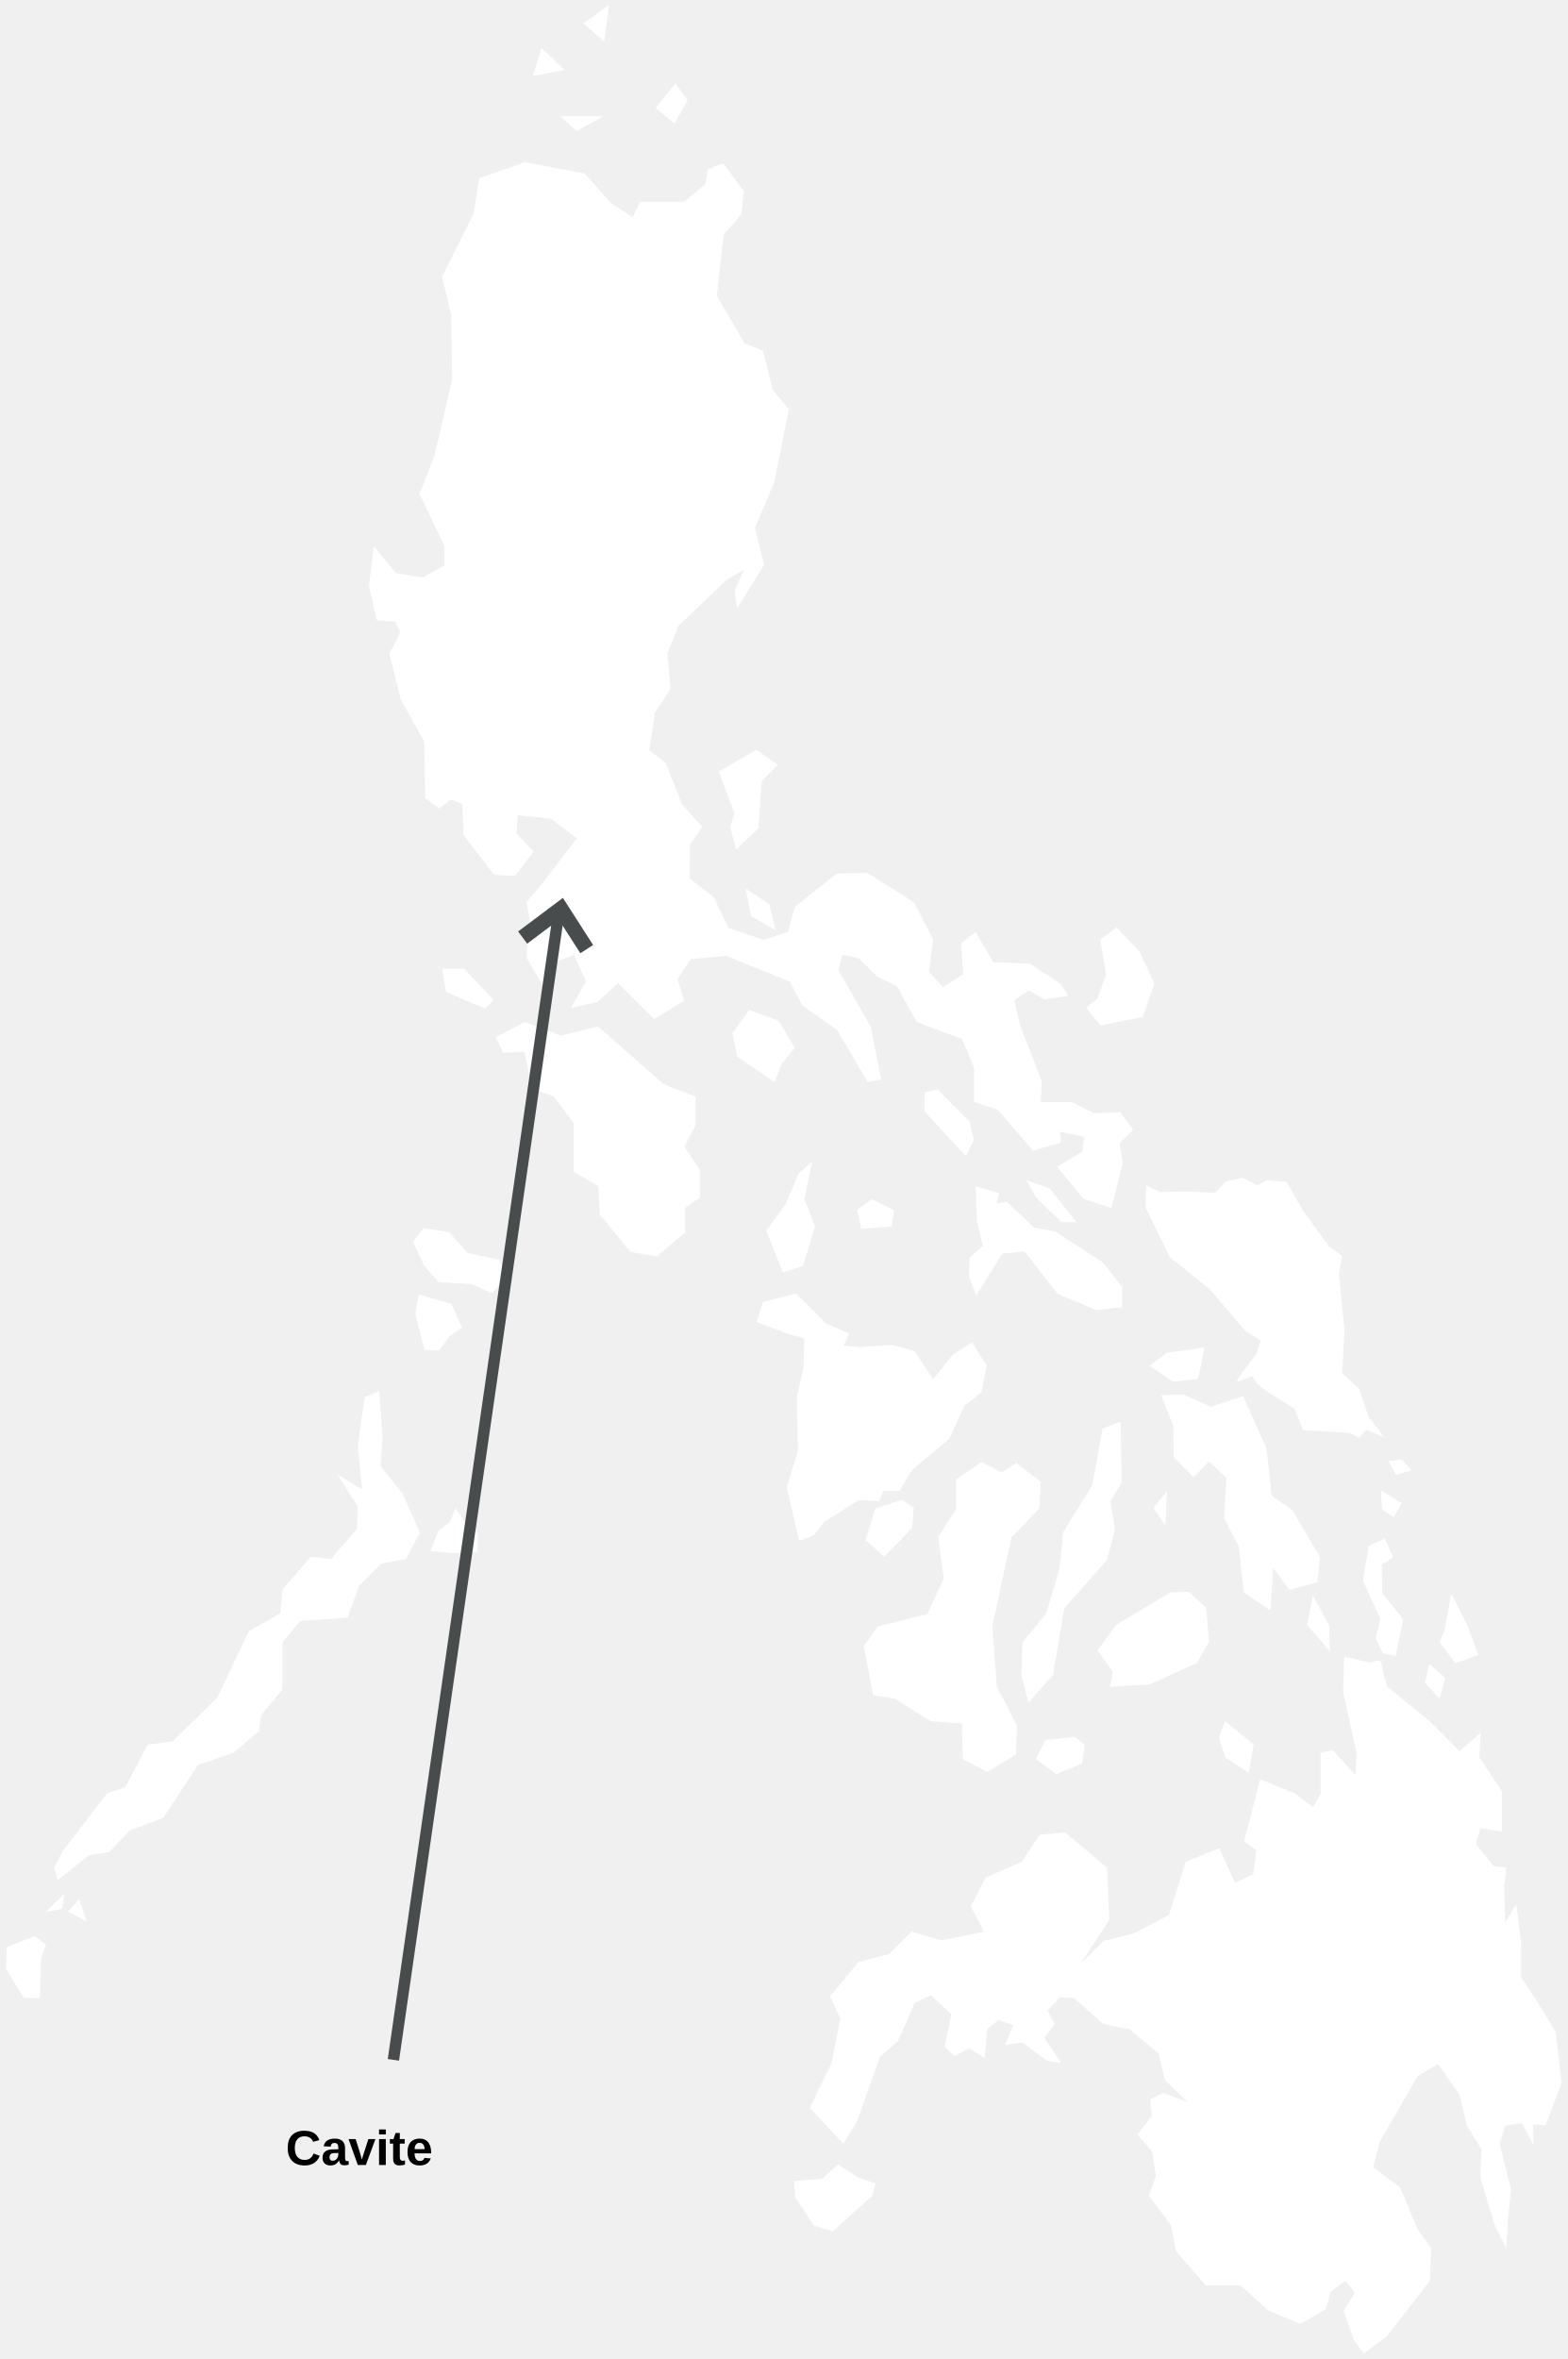
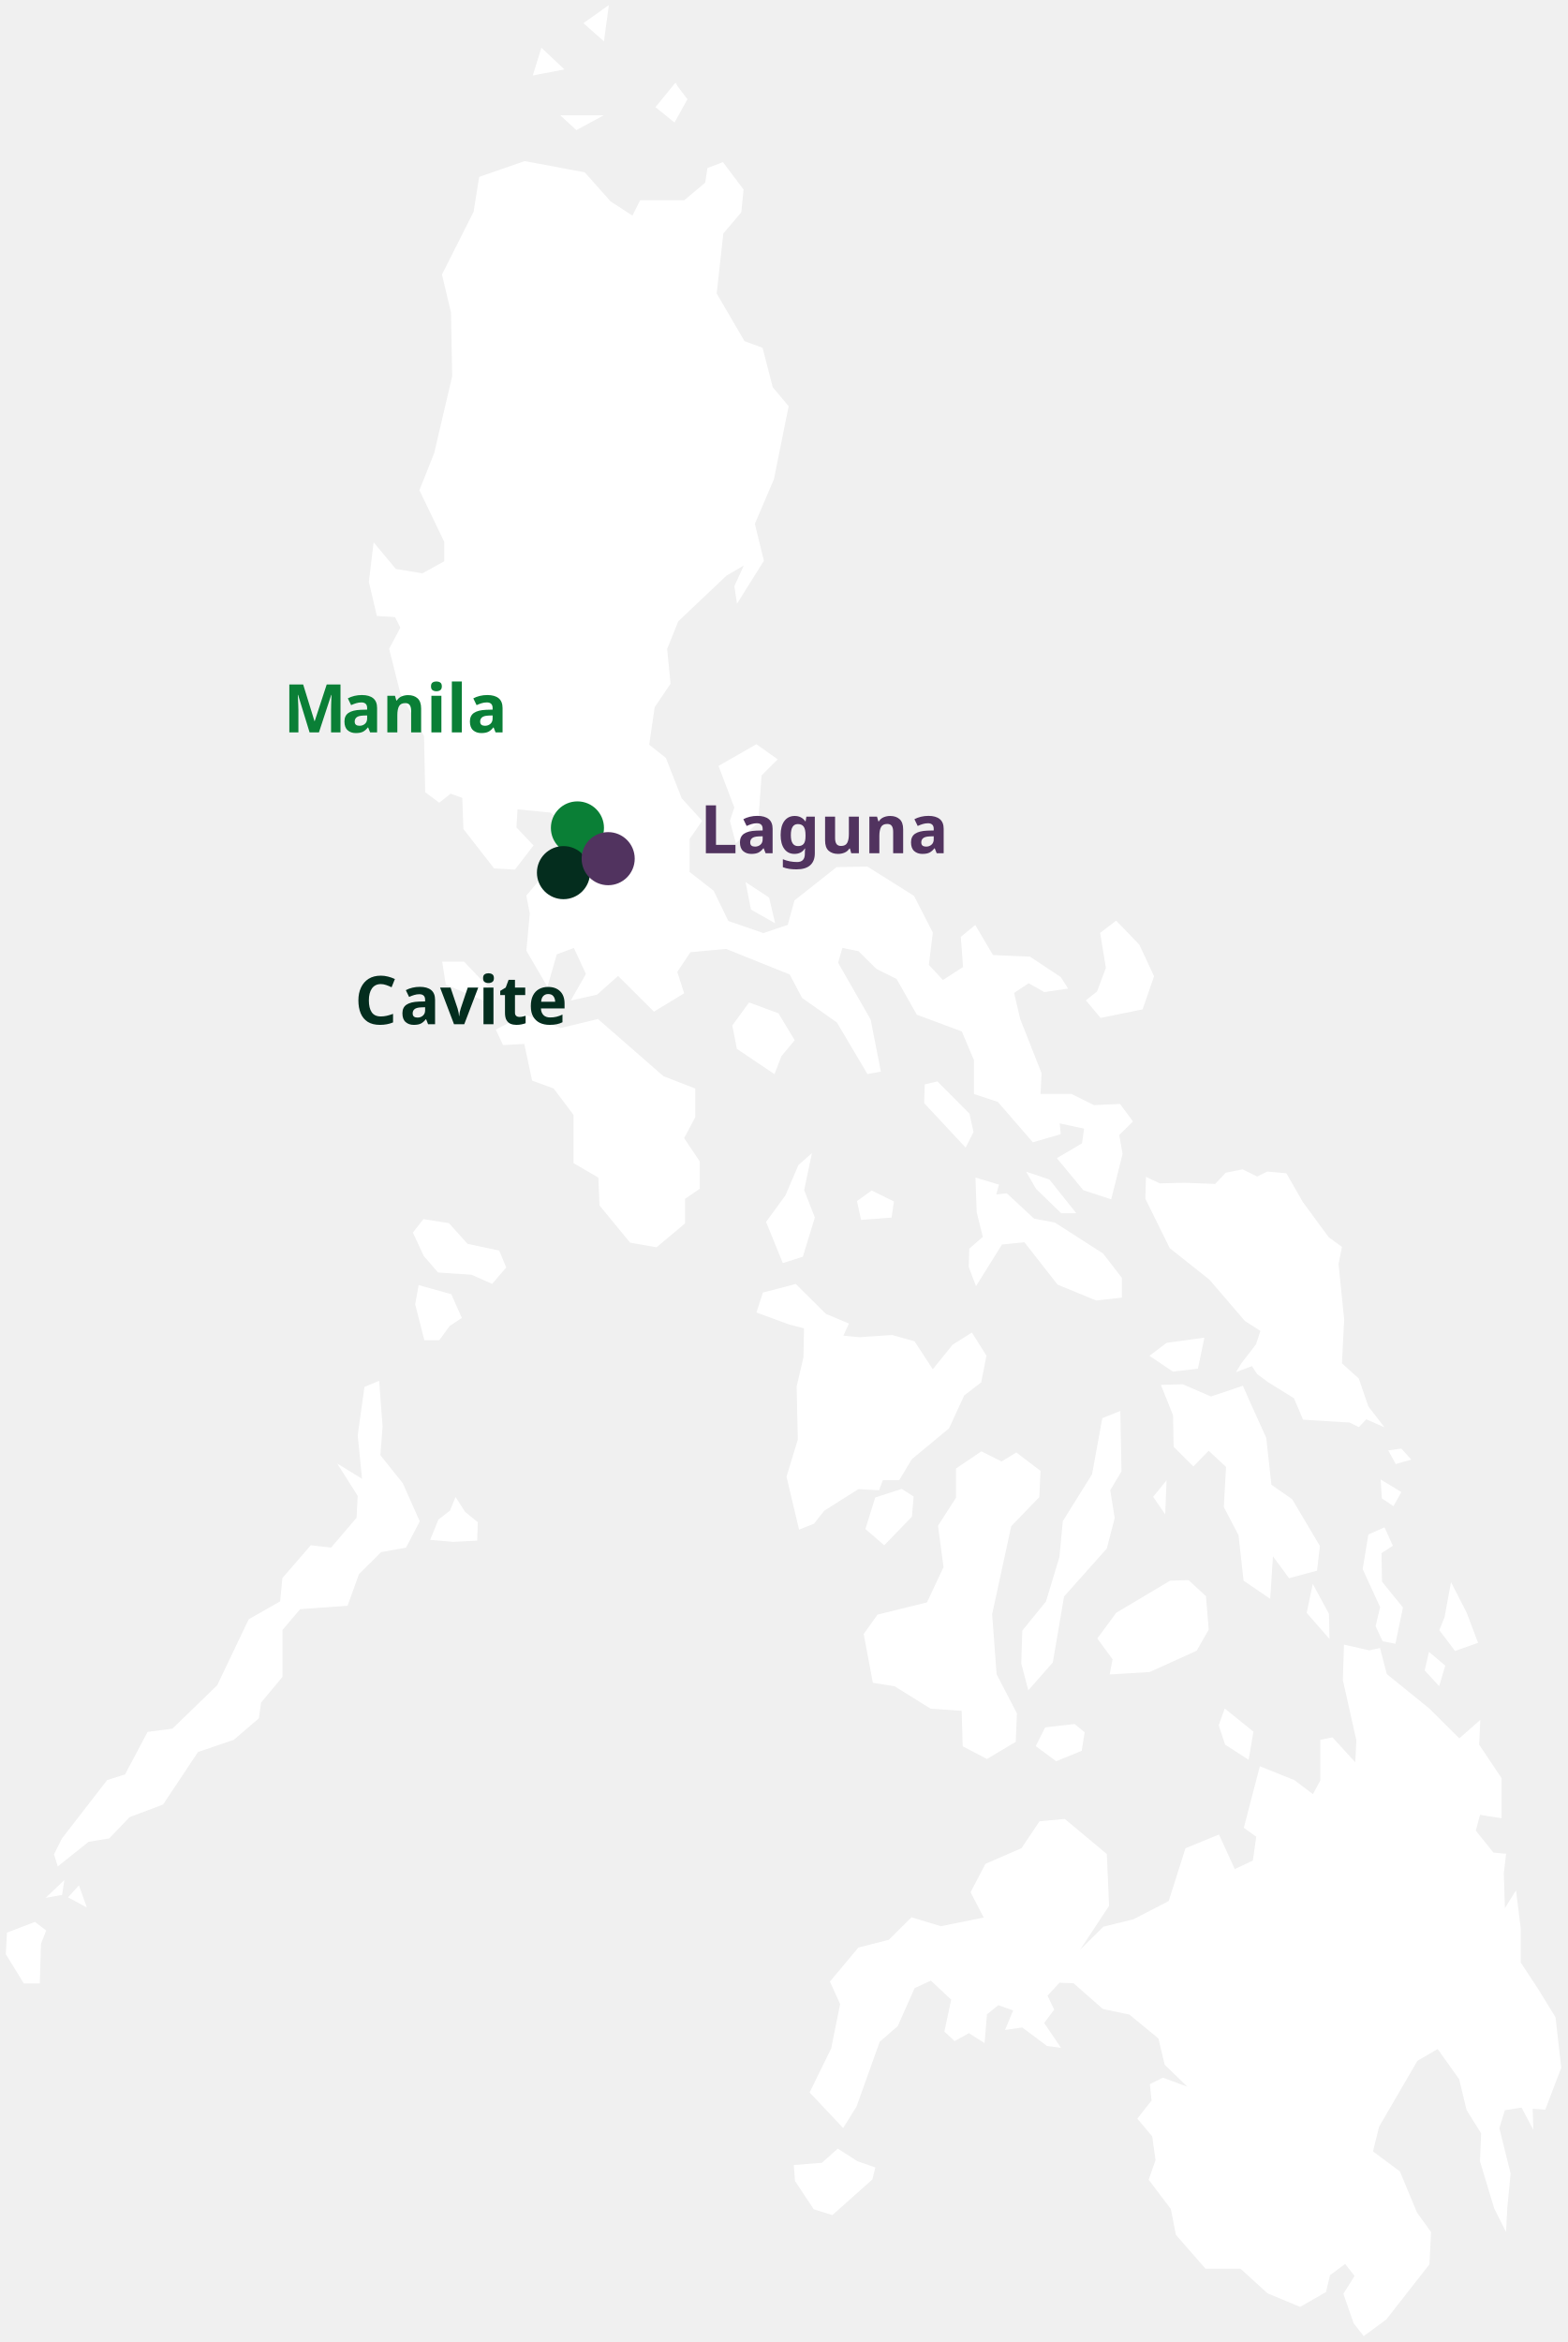
- <svg xmlns="http://www.w3.org/2000/svg" width="100%" height="100%" viewBox="0 0 30367 45696" version="1.1" xml:space="preserve" style="fill-rule:evenodd;clip-rule:evenodd;stroke-miterlimit:10;">
-   <g transform="matrix(4.16667,0,0,4.16667,0,0)">
-     <path d="M162.389,9004.28L35.497,9053.1L30.097,9151.1L112.736,9286.21L182.285,9286.21L187.701,9102.77L211.174,9042.23L162.389,9004.28ZM366.052,8835.32L321.33,8884.99L398.57,8927.02L366.052,8835.32ZM295.167,8813.15L221.538,8883.66L286.139,8871.92L295.167,8813.15ZM270.323,8735.9L410.774,8623L506.486,8607.16L600.896,8507.79L756.729,8448.59L918.83,8202.82L1085.96,8145.41L1201.12,8046.03L1211.5,7972.39L1310.84,7852.27L1310.84,7632.65L1394.42,7533.27L1614.32,7517.44L1666.69,7371.07L1771.04,7266.28L1886.19,7245.48L1948.99,7124.85L1870.41,6947.32L1766.09,6816.28L1776.45,6680.32L1760.67,6471.12L1697.88,6497.32L1666.69,6722.34L1687.53,6931.49L1577.74,6863.31L1666.69,7004.68L1661.3,7109.51L1541.16,7250.93L1446.75,7240.06L1316.26,7391.85L1305.91,7501.62L1159.12,7585.67L1012.81,7894.25L803.674,8098.46L688.517,8113.81L583.726,8312.6L500.219,8339.25L291.087,8611.24L254.507,8684.42L270.323,8735.9ZM2041.57,7118.53L2095.32,7076.52L2119.23,7017.34L2161.24,7082.88L2219.07,7130.27L2216.33,7212.48L2107.53,7217.94L2004.99,7208.86L2041.57,7118.53ZM1949.44,6022.06L2096.66,6063.6L2144.11,6171.17L2088.97,6208.17L2041.57,6273.67L1976.09,6273.67L1934.09,6108.34L1949.44,6022.06ZM2038.87,5956.55L1973.36,5880.22L1923.71,5773.11L1970.69,5712.59L2086.3,5731.1L2173.01,5827.8L2319.73,5859.4L2350.91,5935.32L2288.15,6008.97L2193.78,5966.95L2038.87,5956.55ZM3694.95,10142.3L3700.34,10213.3L3786.61,10344.3L3870.64,10370.4L4054.42,10205.6L4067.51,10152.7L3986.26,10124.2L3896.82,10066.4L3823.64,10131.9L3694.95,10142.3ZM3920.78,9961.17L3768.99,9798.96L3868.37,9594.78L3910.36,9385.56L3863.37,9280.74L3993.92,9123.55L4135.26,9087.4L4240.05,8982.58L4375.97,9024.17L4579.69,8982.58L4517.34,8861.97L4585.1,8731.38L4752.64,8658.18L4836.14,8532.63L4951.35,8521.78L5144.61,8684.42L5155.01,8924.75L5004.61,9154.26L5133.31,9025.96L5271.96,8991.62L5437.7,8905.32L5515.86,8658.18L5667.62,8595.41L5741.23,8757.61L5829.74,8715.6L5845.53,8600.35L5788.16,8558.81L5861.32,8276.01L6018.05,8339.24L6107.03,8407.02L6143.61,8339.24L6143.61,8150.4L6195.99,8140.01L6305.74,8260.65L6311.14,8150.4L6248.4,7868.03L6253.35,7705.87L6368.49,7732.05L6415.94,7721.65L6447.06,7841.83L6645.8,8004.03L6786.68,8145.4L6881.09,8061.86L6876.13,8171.65L6980.47,8328.41L6980.47,8511.81L6881.09,8496.03L6860.33,8574.17L6943.89,8679.02L7001.23,8684.42L6990.83,8772.96L6996.25,8945.98L7048.63,8861.97L7069.39,9029.59L7069.39,9191.78L7148,9311.92L7231.54,9448.41L7257.76,9683.72L7184.58,9877.11L7124.98,9872.58L7127.65,9961.59L7078,9867.16L6996.25,9880.25L6970.05,9966.99L7022.46,10179.3L7007.1,10339.3L7001.7,10441.4L6951.98,10341.6L6886.07,10121.5L6891.47,9990.51L6823.28,9880.25L6788.95,9736.15L6686.91,9592.05L6589.77,9649.42L6410.95,9958.89L6382.03,10076.8L6508.05,10171.3L6587.11,10362.8L6652.6,10454.5L6644.91,10603.6L6445.26,10860.6L6342.78,10936.6L6298.07,10879.1L6251.07,10742.7L6303.49,10658.7L6256.49,10598.6L6182.91,10653.7L6164.37,10732.3L6046.51,10800.5L5896.56,10737.8L5770.59,10622.1L5608,10622.1L5471.61,10464.9L5448.12,10344.3L5345.59,10207.8L5377.24,10116.6L5361.4,10003.6L5293.19,9922.32L5358.68,9838.24L5350.99,9762.37L5408.8,9733.46L5534.84,9780.87L5419.22,9667.94L5390.31,9545.02L5253.94,9432.11L5130.64,9405.93L4994.22,9285.27L4926.06,9282.59L4868.24,9345.84L4899.41,9411.34L4852.44,9474.12L4928.31,9586.6L4870.52,9578.96L4755.31,9492.19L4679.01,9503.04L4716.06,9413.6L4642.43,9387.37L4587.34,9432.11L4576.47,9563.13L4506.06,9518.37L4440.1,9555.44L4395.38,9513.43L4427.01,9363.86L4329.91,9272.18L4251.33,9308.79L4172.76,9487.21L4088.73,9560.41L3980.8,9864.47L3920.78,9961.17ZM6749.65,7418.95L6720.76,7576.19L6697.29,7634.04L6768.21,7728.46L6870.26,7691.85L6817.88,7552.72L6749.65,7418.95ZM6647.58,7741.54L6629.07,7822.4L6691.85,7890.63L6718.07,7801.66L6647.58,7741.54ZM6487.3,7694.54L6521.61,7529.19L6424.51,7408.59L6421.82,7272.16L6474.16,7238.24L6437.58,7156.92L6366.68,7188.57L6340.52,7348.03L6421.82,7526.52L6400.59,7615.48L6432.2,7683.72L6487.3,7694.54ZM6513.47,6988.85L6424.51,6934.21L6429.49,7015.55L6479.61,7049.42L6513.47,6988.85ZM6492.72,6852.89L6558.19,6834.38L6516.19,6787.39L6461.09,6795.08L6492.72,6852.89ZM5778.68,6493.71L5631.89,6543.43L5500.5,6486.02L5403.4,6488.74L5458.48,6627.46L5461.21,6774.28L5550.19,6863.31L5621.07,6790.11L5705.1,6868.71L5694.68,7057.07L5762.91,7188.57L5786.35,7400.91L5904.7,7482.25L5917.79,7280.25L5996.37,7387.82L6122.37,7353.45L6135.46,7240.98L6007.22,7023.22L5910.1,6954.99L5886.19,6734.96L5804.91,6553.79L5778.68,6493.71ZM5901.97,6472.46L6020.31,6546.14L6062.3,6645.96L6277.29,6659.09L6319.28,6679.87L6353.59,6643.26L6429.49,6677.14L6361.28,6588.12L6316.56,6457.11L6237.98,6386.17L6248.4,6179.26L6222.18,5919.96L6237.98,5840.89L6177.46,5796.62L6056.89,5631.28L5980.59,5497.54L5894.28,5489.85L5846.89,5513.36L5778.68,5479.49L5702.37,5494.85L5652.72,5547.68L5508.62,5542.25L5392.98,5544.99L5332.51,5516.09L5329.77,5613.19L5442.7,5843.62L5626.47,5990.41L5791.82,6184.26L5865.39,6231.66L5844.18,6297.2L5775.98,6386.17L5755.19,6420.51L5823.4,6394.33L5849.61,6433.65L5901.97,6472.46ZM5597.58,6268.27L5568.68,6407.4L5455.81,6420.51L5350.98,6349.59L5426.89,6291.76L5597.58,6268.27ZM5697.37,8006.29L5826.12,8111.08L5804.91,8236.67L5700.12,8168.5L5671.19,8079.47L5697.37,8006.29ZM6106.57,7426.62L6177.46,7558.11L6180.19,7667.89L6080.38,7552.72L6106.57,7426.62ZM5442.7,7405.86L5526.7,7403.17L5605.72,7476.8L5618.38,7631.31L5563.28,7728.46L5345.59,7827.8L5164.49,7838.69L5177.58,7770.46L5107.15,7673.29L5193.38,7555.42L5442.7,7405.86ZM4996.49,8077.23L5041.19,8113.81L5028.12,8197.4L4912.51,8244.83L4820.79,8176.59L4862.82,8092.58L4996.49,8077.23ZM4632.01,7841.83L4611.26,7559.45L4700.22,7146.08L4830.72,7010.08L4836.14,6889.94L4726.42,6805.89L4658.22,6847.92L4564.34,6800.48L4449.13,6879.07L4449.13,7015.08L4365.6,7146.08L4391.32,7339.45L4313.22,7507.07L4082.86,7564.44L4020.1,7653.44L4062.1,7878.43L4161.47,7894.24L4328.57,7999.03L4475.34,8009.45L4480.31,8176.59L4590.03,8234.43L4721,8155.82L4726.42,8024.8L4632.01,7841.83ZM4783.8,7910.08L4893.55,7784.49L4945.88,7475.44L5144.61,7250.93L5181.18,7109.5L5160.41,6978.48L5212.82,6889.94L5207.41,6612.54L5129.25,6643.74L5081.84,6905.3L4945.88,7124.85L4930.13,7292.45L4867.3,7501.62L4757.58,7637.63L4752.63,7789.4L4783.8,7910.08ZM5421.9,6941.9L5416.49,7083.27L5366.82,7010.08L5421.9,6941.9ZM4193.52,6976.24L4072.96,7015.55L4028.24,7159.64L4112.23,7232.82L4238.24,7101.81L4245.91,7010.08L4193.52,6976.24ZM3831.33,7072.91L3783.91,7133.43L3718.45,7159.64L3661.03,6915.65L3713.45,6742.63L3708.03,6493.7L3739.66,6357.28L3742.34,6218.57L3671,6200.09L3521.94,6144.92L3550.43,6055.91L3700.34,6016.66L3839.47,6155.79L3944.21,6200.09L3918.05,6257.91L3997.07,6265.58L4148.81,6255.16L4251.33,6284.09L4338.05,6417.84L4432.42,6299.92L4519.12,6244.76L4584.61,6349.59L4560.67,6472.45L4482.09,6533.03L4411.21,6687.54L4238.24,6832.11L4180.44,6928.81L4104.09,6928.81L4086.03,6976.24L3991.66,6970.82L3831.33,7072.91ZM4539.89,6016.66L4658.22,5825.53L4765.72,5814.71L4920.65,6013.91L5099,6087.56L5214.61,6074.47L5214.61,5985.46L5127.91,5872.54L4904.82,5728.38L4807.72,5709.87L4681.74,5591.95L4629.33,5597.37L4642.42,5549.94L4539.89,5518.78L4545.3,5676.01L4574.21,5793.9L4510.98,5849.03L4508.31,5932.59L4539.89,6016.66ZM4778.79,5492.58L4820.79,5565.77L4936.4,5678.69L4999.19,5678.69L4878.6,5526.45L4778.79,5492.58ZM4506.05,5217L4358.79,5067.89L4303.74,5080.98L4301,5165.04L4490.23,5369.24L4524.54,5301L4506.05,5217ZM4054.42,5578.86L3988.93,5626.29L4007.01,5709.87L4143.85,5699.49L4154.19,5628.55L4054.42,5578.86ZM3715.72,5458.25L3655.62,5599.64L3566.26,5722.96L3642.56,5911.81L3731.52,5882.89L3786.61,5702.21L3736.94,5573.91L3771.26,5408.51L3715.72,5458.25ZM3429.82,4910.23L3600.56,5025.89L3631.73,4944.54L3692.21,4871.38L3618.59,4748.03L3484.96,4698.36L3409.05,4803.13L3429.82,4910.23ZM5190.65,4315.67L5119.76,4370.34L5146.41,4532.99L5104.41,4645.48L5054.28,4685.27L5119.76,4763.86L5311.74,4724.52L5364.09,4572.28L5295.93,4425.46L5190.65,4315.67ZM2309.85,4823.03L2341.43,4891.26L2440.8,4885.79L2477.38,5058.41L2576.72,5094.99L2670.63,5220.61L2670.63,5445.58L2785.84,5513.36L2791.25,5644.36L2932.18,5816.94L3052.73,5838.17L3183.23,5727.98L3183.23,5612.72L3251.45,5565.77L3251.45,5440.18L3178.29,5330.37L3230.68,5230.98L3230.68,5099.94L3083.91,5042.58L2780.39,4775.61L2607.89,4817.61L2440.8,4754.78L2309.85,4823.03ZM2060.07,4506.78L2075.89,4608.86L2254.26,4685.27L2290.84,4648.65L2157.18,4506.78L2060.07,4506.78ZM3345.37,3588.34L3418.53,3781.66L3397.79,3844.47L3423.95,3943.86L3523.33,3849.89L3539.16,3629.87L3612.32,3556.67L3517.91,3488.9L3345.37,3588.34ZM3471.8,4137.23L3495.29,4257.84L3600.57,4317.94L3574.35,4205.41L3471.8,4137.23ZM3204,4084.82L3316.94,4173.84L3385.1,4315.67L3550.43,4373.08L3666.03,4333.76L3697.61,4218.55L3891.85,4064.04L4033.17,4061.31L4248.6,4197.75L4335.31,4368.06L4316.8,4519.85L4385.01,4593.51L4482.09,4530.27L4471.73,4388.84L4534.96,4336.45L4616.26,4475.58L4789.21,4483.27L4930.98,4577.7L4962.63,4627.42L4857.37,4643.2L4784.21,4601.2L4712.86,4648.65L4742.21,4774.23L4841.14,5026.76L4836.14,5126.19L4982.51,5126.19L5087.25,5178.6L5207.4,5173.13L5265.2,5251.78L5202.01,5314.56L5217.79,5403.57L5165.82,5612.72L5039.85,5571.17L4919.71,5424.8L5034.87,5356.57L5045.29,5283.38L4925.11,5257.19L4930.13,5309.63L4804.56,5346.2L4642.42,5157.78L4532.68,5121.17L4532.68,4964.44L4475.34,4827.98L4266.23,4749.83L4171.82,4582.23L4077.89,4535.23L3993.92,4451.67L3915.77,4435.84L3894.54,4509.03L4046.28,4775.61L4093.27,5016.4L4035.91,5026.76L3894.54,4786.43L3732.41,4671.24L3675.06,4561.47L3377.01,4440.81L3209.45,4456.62L3146.66,4551.05L3178.29,4650.48L3041.92,4734L2874.78,4566.4L2775.46,4655.41L2660.3,4681.61L2728.46,4561.47L2670.63,4435.84L2587.14,4467.04L2545.1,4613.86L2451.17,4451.67L2466.97,4278.6L2451.17,4195.04L2529.75,4101.1L2686.47,3896.88L2560.93,3802.49L2404.23,3787.07L2398.78,3876.08L2477.39,3959.68L2393.36,4069.45L2299.44,4064.04L2158.07,3881.08L2153.12,3734.71L2095.32,3713.48L2042.91,3755.46L1980.58,3708.46L1975.15,3446.92L1865.43,3248.1L1813.03,3038.95L1865.43,2939.52L1839.25,2887.13L1755.24,2881.71L1718.65,2724.97L1739.87,2546.95L1839.25,2667.14L1964.82,2688.34L2069.11,2630.49L2069.11,2536.55L1953.95,2295.75L2022.14,2123.18L2106.14,1762.19L2100.72,1464.05L2058.72,1286.01L2205.51,992.82L2231.22,830.615L2440.81,757.421L2718.1,809.851L2838.2,945.823L2942.54,1014.05L2979.11,940.858L3183.24,940.858L3282.63,856.848L3293,789.07L3361.19,762.837L3455.11,888.445L3444.75,992.82L3361.19,1092.25L3330.03,1375.03L3460.53,1600.01L3544.09,1631.2L3591.09,1814.61L3664.64,1903.17L3596.49,2243.32L3507.51,2452.99L3549.49,2625.56L3429.4,2818.95L3418.53,2745.75L3465.98,2640.91L3377.01,2693.32L3152.08,2907.96L3099.71,3038.95L3115.5,3201.1L3041.92,3310.93L3016.16,3488.9L3094.26,3551.28L3167.87,3740.11L3261.82,3844.47L3204.45,3928.03L3204,4084.82ZM3141.71,391.487L3052.74,501.279L3136.29,569.057L3193.64,464.682C3193.64,464.682 3136.29,391.487 3141.71,391.487ZM2827.84,30.098L2718.1,108.692L2806.61,187.303L2827.84,30.098ZM2519.38,228.831L2618.71,323.258L2482.35,349.491L2519.38,228.831ZM2613.31,542.876L2796.21,542.876L2681.05,605.636L2613.31,542.876Z" style="fill:white;stroke:white;stroke-width:5.99px;" />
-     <g transform="matrix(1.45244,-0.406586,0.456902,1.37609,-4487.53,-2789.74)">
-       <path d="M2988.78,6003.11L1392.75,9397.83" style="fill:none;fill-rule:nonzero;stroke:rgb(72,76,77);stroke-width:34.72px;stroke-miterlimit:4;" />
-     </g>
-     <g transform="matrix(1,0,0,1,1328.36,10065.1)">
-       <text x="0px" y="0px" style="font-weight: 600; font-size: 19em; font-family: Raleway,Arial,Helvetica,sans-serif; color: #484C4D;">Cavite</text>
-     </g>
-     <g transform="matrix(1.65103,-0.440763,0.440763,1.65103,-4972.37,-4368.6)">
-       <path d="M2868.05,6051.65L2988.78,6003.11L3028.41,6127.05" style="fill:none;fill-rule:nonzero;stroke:rgb(72,76,77);stroke-width:41.32px;stroke-miterlimit:4;" />
-     </g>
+ <svg xmlns="http://www.w3.org/2000/svg" width="100%" height="100%" viewBox="0 0 4674 6984" version="1.1" xml:space="preserve" style="fill-rule:evenodd;clip-rule:evenodd;stroke-miterlimit:10;">
+   <g transform="matrix(15.3533,0,0,-15.2442,104.061,1249.58)">
+     <path d="M0,-294.135L-5.3,-296.174L-5.526,-300.268L-2.074,-305.911L0.831,-305.911L1.057,-298.249L2.038,-295.72L0,-294.135ZM8.507,-287.078L6.639,-289.153L9.865,-290.908L8.507,-287.078ZM5.546,-286.152L2.471,-289.097L5.169,-288.607L5.546,-286.152ZM4.508,-282.925L10.375,-278.209L14.373,-277.548L18.316,-273.397L24.825,-270.924L31.596,-260.659L38.577,-258.261L43.387,-254.11L43.821,-251.034L47.97,-246.016L47.97,-236.843L51.461,-232.692L60.646,-232.031L62.834,-225.917L67.192,-221.54L72.002,-220.671L74.625,-215.633L71.343,-208.217L66.985,-202.744L67.418,-197.065L66.759,-188.327L64.136,-189.421L62.834,-198.82L63.704,-207.556L59.118,-204.708L62.834,-210.613L62.608,-214.992L57.59,-220.899L53.647,-220.445L48.196,-226.785L47.764,-231.37L41.633,-234.881L35.521,-247.77L26.786,-256.3L21.976,-256.941L17.599,-265.244L14.111,-266.357L5.376,-277.718L3.848,-280.775L4.508,-282.925ZM78.492,-215.369L80.737,-213.614L81.736,-211.142L83.491,-213.879L85.906,-215.859L85.792,-219.293L81.247,-219.521L76.964,-219.142L78.492,-215.369ZM74.644,-169.57L80.793,-171.305L82.775,-175.798L80.472,-177.344L78.492,-180.08L75.757,-180.08L74.003,-173.174L74.644,-169.57ZM78.379,-166.834L75.643,-163.645L73.569,-159.172L75.531,-156.644L80.36,-157.417L83.982,-161.456L90.111,-162.776L91.413,-165.947L88.792,-169.023L84.85,-167.268L78.379,-166.834ZM147.552,-341.671L147.778,-344.633L151.381,-350.106L154.891,-351.199L162.567,-344.312L163.114,-342.104L159.72,-340.915L155.984,-338.5L152.928,-341.236L147.552,-341.671ZM156.985,-334.104L150.645,-327.329L154.796,-318.8L156.55,-310.061L154.587,-305.683L160.04,-299.117L165.944,-297.607L170.321,-293.229L175.998,-294.966L184.507,-293.229L181.903,-288.191L184.733,-282.736L191.731,-279.679L195.219,-274.435L200.031,-273.981L208.104,-280.775L208.538,-290.813L202.256,-300.4L207.632,-295.041L213.423,-293.606L220.346,-290.002L223.611,-279.679L229.949,-277.057L233.024,-283.832L236.721,-282.077L237.381,-277.264L234.984,-275.528L238.04,-263.716L244.587,-266.357L248.303,-269.188L249.831,-266.357L249.831,-258.47L252.019,-258.035L256.603,-263.074L256.829,-258.47L254.208,-246.675L254.415,-239.902L259.224,-240.995L261.206,-240.561L262.506,-245.581L270.807,-252.356L276.692,-258.261L280.635,-254.771L280.428,-259.357L284.786,-265.905L284.786,-273.565L280.635,-272.906L279.768,-276.17L283.258,-280.549L285.653,-280.775L285.219,-284.473L285.445,-291.7L287.633,-288.191L288.5,-295.192L288.5,-301.967L291.784,-306.985L295.273,-312.686L296.368,-322.515L293.312,-330.593L290.822,-330.403L290.934,-334.121L288.86,-330.177L285.445,-330.724L284.351,-334.347L286.54,-343.217L285.898,-349.897L285.673,-354.162L283.596,-349.992L280.843,-340.801L281.069,-335.329L278.22,-330.724L276.787,-324.705L272.524,-318.686L268.467,-321.082L260.998,-334.009L259.79,-338.935L265.054,-342.879L268.356,-350.878L271.091,-354.71L270.77,-360.936L262.431,-371.674L258.15,-374.845L256.283,-372.447L254.32,-366.749L256.509,-363.24L254.546,-360.73L251.473,-363.031L250.698,-366.314L245.775,-369.164L239.512,-366.542L234.25,-361.711L227.459,-361.711L221.762,-355.143L220.781,-350.106L216.498,-344.407L217.82,-340.595L217.159,-335.876L214.31,-332.481L217.045,-328.969L216.724,-325.8L219.139,-324.593L224.403,-326.573L219.574,-321.856L218.366,-316.722L212.67,-312.005L207.52,-310.912L201.822,-305.872L198.975,-305.76L196.56,-308.402L197.862,-311.138L195.9,-313.76L199.069,-318.459L196.655,-318.139L191.843,-314.515L188.656,-314.968L190.203,-311.232L187.128,-310.137L184.827,-312.005L184.373,-317.478L181.432,-315.609L178.677,-317.157L176.809,-315.402L178.13,-309.155L174.074,-305.325L170.792,-306.854L167.51,-314.307L164,-317.364L159.492,-330.065L156.985,-334.104ZM275.145,-227.917L273.938,-234.485L272.958,-236.901L275.92,-240.845L280.183,-239.316L277.995,-233.504L275.145,-227.917ZM270.882,-241.391L270.109,-244.769L272.731,-247.619L273.826,-243.902L270.882,-241.391ZM264.187,-239.428L265.62,-232.522L261.564,-227.484L261.452,-221.786L263.638,-220.369L262.11,-216.972L259.149,-218.294L258.056,-224.955L261.452,-232.41L260.565,-236.126L261.885,-238.976L264.187,-239.428ZM265.28,-209.952L261.564,-207.67L261.772,-211.067L263.866,-212.482L265.28,-209.952ZM264.413,-204.273L267.148,-203.5L265.394,-201.537L263.092,-201.858L264.413,-204.273ZM234.588,-189.27L228.457,-191.347L222.969,-188.949L218.913,-189.063L221.214,-194.857L221.328,-200.99L225.044,-204.708L228.005,-201.651L231.515,-204.934L231.08,-212.802L233.93,-218.294L234.909,-227.164L239.852,-230.561L240.399,-222.124L243.681,-226.617L248.944,-225.181L249.491,-220.483L244.134,-211.388L240.078,-208.538L239.079,-199.347L235.684,-191.78L234.588,-189.27ZM239.738,-188.383L244.681,-191.46L246.435,-195.63L255.415,-196.178L257.169,-197.046L258.602,-195.517L261.772,-196.932L258.923,-193.214L257.055,-187.742L253.773,-184.779L254.208,-176.136L253.113,-165.305L253.773,-162.003L251.245,-160.154L246.209,-153.247L243.022,-147.661L239.417,-147.34L237.437,-148.322L234.588,-146.907L231.401,-147.549L229.327,-149.756L223.308,-149.529L218.478,-149.643L215.952,-148.436L215.838,-152.492L220.555,-162.117L228.231,-168.248L235.137,-176.345L238.21,-178.325L237.324,-181.062L234.476,-184.779L233.607,-186.213L236.456,-185.119L237.551,-186.762L239.738,-188.383ZM227.024,-179.854L225.817,-185.666L221.102,-186.213L216.724,-183.251L219.894,-180.835L227.024,-179.854ZM231.192,-252.45L236.57,-256.827L235.684,-262.073L231.307,-259.225L230.099,-255.507L231.192,-252.45ZM248.284,-228.238L251.245,-233.73L251.359,-238.315L247.19,-233.504L248.284,-228.238ZM220.555,-227.37L224.063,-227.258L227.364,-230.333L227.893,-236.787L225.591,-240.845L216.498,-244.995L208.934,-245.449L209.481,-242.599L206.539,-238.541L210.141,-233.618L220.555,-227.37ZM201.917,-255.413L203.784,-256.941L203.238,-260.433L198.409,-262.414L194.578,-259.563L196.334,-256.054L201.917,-255.413ZM186.693,-245.581L185.826,-233.786L189.542,-216.52L194.993,-210.839L195.219,-205.821L190.636,-202.31L187.788,-204.066L183.866,-202.084L179.054,-205.367L179.054,-211.048L175.565,-216.52L176.639,-224.597L173.377,-231.598L163.755,-233.994L161.134,-237.712L162.888,-247.109L167.039,-247.77L174.018,-252.147L180.149,-252.582L180.356,-259.563L184.939,-261.979L190.41,-258.696L190.636,-253.223L186.693,-245.581ZM193.033,-248.431L197.617,-243.185L199.803,-230.277L208.104,-220.899L209.631,-214.992L208.764,-209.519L210.953,-205.821L210.727,-194.234L207.462,-195.537L205.482,-206.462L199.803,-215.633L199.145,-222.634L196.521,-231.37L191.938,-237.051L191.731,-243.391L193.033,-248.431ZM219.686,-207.991L219.46,-213.896L217.385,-210.839L219.686,-207.991ZM168.377,-209.425L163.342,-211.067L161.474,-217.086L164.982,-220.143L170.245,-214.671L170.566,-210.839L168.377,-209.425ZM153.249,-213.463L151.269,-215.991L148.534,-217.086L146.136,-206.895L148.325,-199.668L148.099,-189.27L149.42,-183.572L149.532,-177.778L146.552,-177.006L140.326,-174.702L141.516,-170.984L147.778,-169.344L153.589,-175.156L157.964,-177.006L156.871,-179.421L160.172,-179.742L166.51,-179.307L170.792,-180.515L174.414,-186.101L178.356,-181.176L181.978,-178.872L184.713,-183.251L183.713,-188.383L180.431,-190.913L177.47,-197.367L170.245,-203.405L167.831,-207.444L164.642,-207.444L163.888,-209.425L159.946,-209.199L153.249,-213.463ZM182.845,-169.344L187.788,-161.361L192.278,-160.909L198.749,-169.23L206.199,-172.306L211.028,-171.759L211.028,-168.041L207.406,-163.325L198.088,-157.303L194.032,-156.53L188.77,-151.605L186.581,-151.831L187.128,-149.85L182.845,-148.548L183.071,-155.116L184.279,-160.04L181.638,-162.343L181.526,-165.833L182.845,-169.344ZM192.824,-147.454L194.578,-150.511L199.407,-155.228L202.03,-155.228L196.993,-148.869L192.824,-147.454ZM181.432,-135.943L175.281,-129.715L172.981,-130.262L172.867,-133.773L180.771,-142.302L182.204,-139.452L181.432,-135.943ZM162.567,-151.058L159.832,-153.039L160.587,-156.53L166.303,-156.096L166.735,-153.133L162.567,-151.058ZM148.42,-146.02L145.91,-151.926L142.177,-157.077L145.364,-164.965L149.08,-163.757L151.381,-156.21L149.306,-150.851L150.74,-143.943L148.42,-146.02ZM136.478,-123.13L143.61,-127.961L144.912,-124.563L147.438,-121.507L144.363,-116.355L138.781,-114.28L135.611,-118.656L136.478,-123.13ZM210.027,-98.295L207.066,-100.579L208.179,-107.373L206.425,-112.071L204.331,-113.733L207.066,-117.016L215.085,-115.373L217.271,-109.014L214.424,-102.881L210.027,-98.295ZM89.698,-119.487L91.017,-122.337L95.168,-122.109L96.696,-129.319L100.845,-130.847L104.768,-136.094L104.768,-145.491L109.58,-148.322L109.806,-153.794L115.692,-161.002L120.728,-161.889L126.179,-157.286L126.179,-152.472L129.028,-150.511L129.028,-145.265L125.972,-140.679L128.161,-136.527L128.161,-131.054L122.03,-128.658L109.352,-117.507L102.147,-119.261L95.168,-116.637L89.698,-119.487ZM79.265,-106.278L79.926,-110.542L87.376,-113.733L88.904,-112.204L83.321,-106.278L79.265,-106.278ZM132.951,-67.915L136.007,-75.99L135.14,-78.614L136.233,-82.765L140.384,-78.84L141.045,-69.65L144.101,-66.593L140.158,-63.762L132.951,-67.915ZM138.232,-90.842L139.213,-95.88L143.61,-98.39L142.515,-93.69L138.232,-90.842ZM127.046,-88.653L131.763,-92.371L134.61,-98.295L141.516,-100.693L146.345,-99.051L147.664,-94.239L155.777,-87.785L161.68,-87.671L170.678,-93.37L174.3,-100.484L173.527,-106.824L176.376,-109.901L180.431,-107.259L179.998,-101.352L182.639,-99.163L186.035,-104.975L193.259,-105.296L199.181,-109.24L200.503,-111.317L196.106,-111.976L193.05,-110.222L190.07,-112.204L191.296,-117.449L195.428,-127.997L195.219,-132.15L201.333,-132.15L205.708,-134.339L210.727,-134.111L213.141,-137.396L210.501,-140.018L211.16,-143.736L208.99,-152.472L203.728,-150.737L198.71,-144.623L203.52,-141.773L203.955,-138.716L198.936,-137.622L199.145,-139.812L193.9,-141.34L187.128,-133.47L182.544,-131.941L182.544,-125.394L180.149,-119.694L171.414,-116.43L167.471,-109.429L163.548,-107.466L160.04,-103.976L156.776,-103.315L155.889,-106.372L162.227,-117.507L164.19,-127.564L161.794,-127.997L155.889,-117.959L149.117,-113.147L146.722,-108.562L134.272,-103.522L127.274,-104.183L124.651,-108.127L125.972,-112.28L120.276,-115.769L113.295,-108.768L109.146,-112.486L104.336,-113.58L107.183,-108.562L104.768,-103.315L101.28,-104.618L99.524,-110.751L95.601,-103.976L96.261,-96.747L95.601,-93.257L98.883,-89.333L105.429,-80.803L100.185,-76.86L93.64,-76.216L93.412,-79.934L96.696,-83.426L93.186,-88.011L89.263,-87.785L83.358,-80.143L83.151,-74.029L80.737,-73.142L78.548,-74.896L75.945,-72.933L75.718,-62.008L71.135,-53.704L68.946,-44.968L71.135,-40.815L70.041,-38.626L66.532,-38.4L65.004,-31.853L65.89,-24.417L70.041,-29.438L75.286,-30.323L79.642,-27.907L79.642,-23.983L74.832,-13.925L77.681,-6.717L81.189,8.361L80.963,20.815L79.209,28.251L85.34,40.498L86.414,47.273L95.168,50.33L106.75,48.14L111.767,42.461L116.125,39.611L117.652,42.668L126.179,42.668L130.33,46.177L130.763,49.008L133.612,50.104L137.535,44.857L137.102,40.498L133.612,36.345L132.31,24.533L137.761,15.136L141.251,13.833L143.214,6.172L146.287,2.473L143.44,-11.735L139.723,-20.493L141.477,-27.701L136.461,-35.778L136.007,-32.721L137.989,-28.342L134.272,-30.531L124.877,-39.496L122.69,-44.968L123.349,-51.741L120.276,-56.328L119.2,-63.762L122.462,-66.367L125.537,-74.255L129.461,-78.614L127.065,-82.104L127.046,-88.653ZM124.444,65.615L120.728,61.029L124.218,58.198L126.613,62.558C126.613,62.558 124.218,65.615 124.444,65.615ZM111.334,80.71L106.75,77.427L110.447,74.144L111.334,80.71ZM98.45,72.409L102.599,68.465L96.903,67.369L98.45,72.409ZM102.373,59.292L110.013,59.292L105.203,56.67L102.373,59.292Z" style="fill:white;stroke:white;stroke-width:0.25px;" />
+   </g>
+   <g transform="matrix(8.33333,0,0,8.33333,-9493.7,-21558.7)">
+     <text x="1266.12px" y="2953.56px" style="font-family:'LucidaGrande-Bold', 'Lucida Grande', sans-serif;font-weight:600;font-size:24px;fill:rgb(4,45,30);">C<tspan x="1282.25px 1295.38px 1308.64px 1315.47px 1324.23px " y="2953.56px 2953.56px 2953.56px 2953.56px 2953.56px ">avite</tspan>
+     </text>
+   </g>
+   <g transform="matrix(8.33333,0,0,8.33333,-9556.28,-21937.2)">
+     <text x="1248.15px" y="2894.56px" style="font-family:'LucidaGrande-Bold', 'Lucida Grande', sans-serif;font-weight:600;font-size:24px;fill:rgb(10,127,54);">M<tspan x="1269.01px 1282.2px 1297.04px 1303.91px 1310.79px " y="2894.56px 2894.56px 2894.56px 2894.56px 2894.56px ">anila</tspan>
+     </text>
+   </g>
+   <g transform="matrix(8.33333,0,0,8.33333,-9481.99,-21735.2)">
+     <text x="1388.31px" y="2913.56px" style="font-family:'LucidaGrande-Bold', 'Lucida Grande', sans-serif;font-weight:600;font-size:24px;fill:rgb(81,51,95);">L<tspan x="1401.65px 1415.14px 1430.35px 1445.5px 1460.64px " y="2913.56px 2913.56px 2913.56px 2913.56px 2913.56px ">aguna</tspan>
+     </text>
+   </g>
+   <g transform="matrix(8.33333,0,0,8.33333,1722.17,2389.77)">
+     <path d="M0,19C5.247,19 9.5,14.747 9.5,9.5C9.5,4.253 5.247,0 0,0C-5.247,0 -9.5,4.253 -9.5,9.5C-9.5,14.747 -5.247,19 0,19" style="fill:rgb(10,127,54);fill-rule:nonzero;" />
+   </g>
+   <g transform="matrix(8.33333,0,0,8.33333,1680.51,2523.11)">
+     <path d="M0,19C5.247,19 9.5,14.747 9.5,9.5C9.5,4.253 5.247,0 0,0C-5.247,0 -9.5,4.253 -9.5,9.5C-9.5,14.747 -5.247,19 0,19" style="fill:rgb(4,45,30);fill-rule:nonzero;" />
+   </g>
+   <g transform="matrix(8.33333,0,0,8.33333,1813.84,2481.44)">
+     <path d="M0,19C5.247,19 9.5,14.747 9.5,9.5C9.5,4.253 5.247,0 0,0C-5.247,0 -9.5,4.253 -9.5,9.5C-9.5,14.747 -5.247,19 0,19" style="fill:rgb(81,51,95);fill-rule:nonzero;" />
  </g>
</svg>
